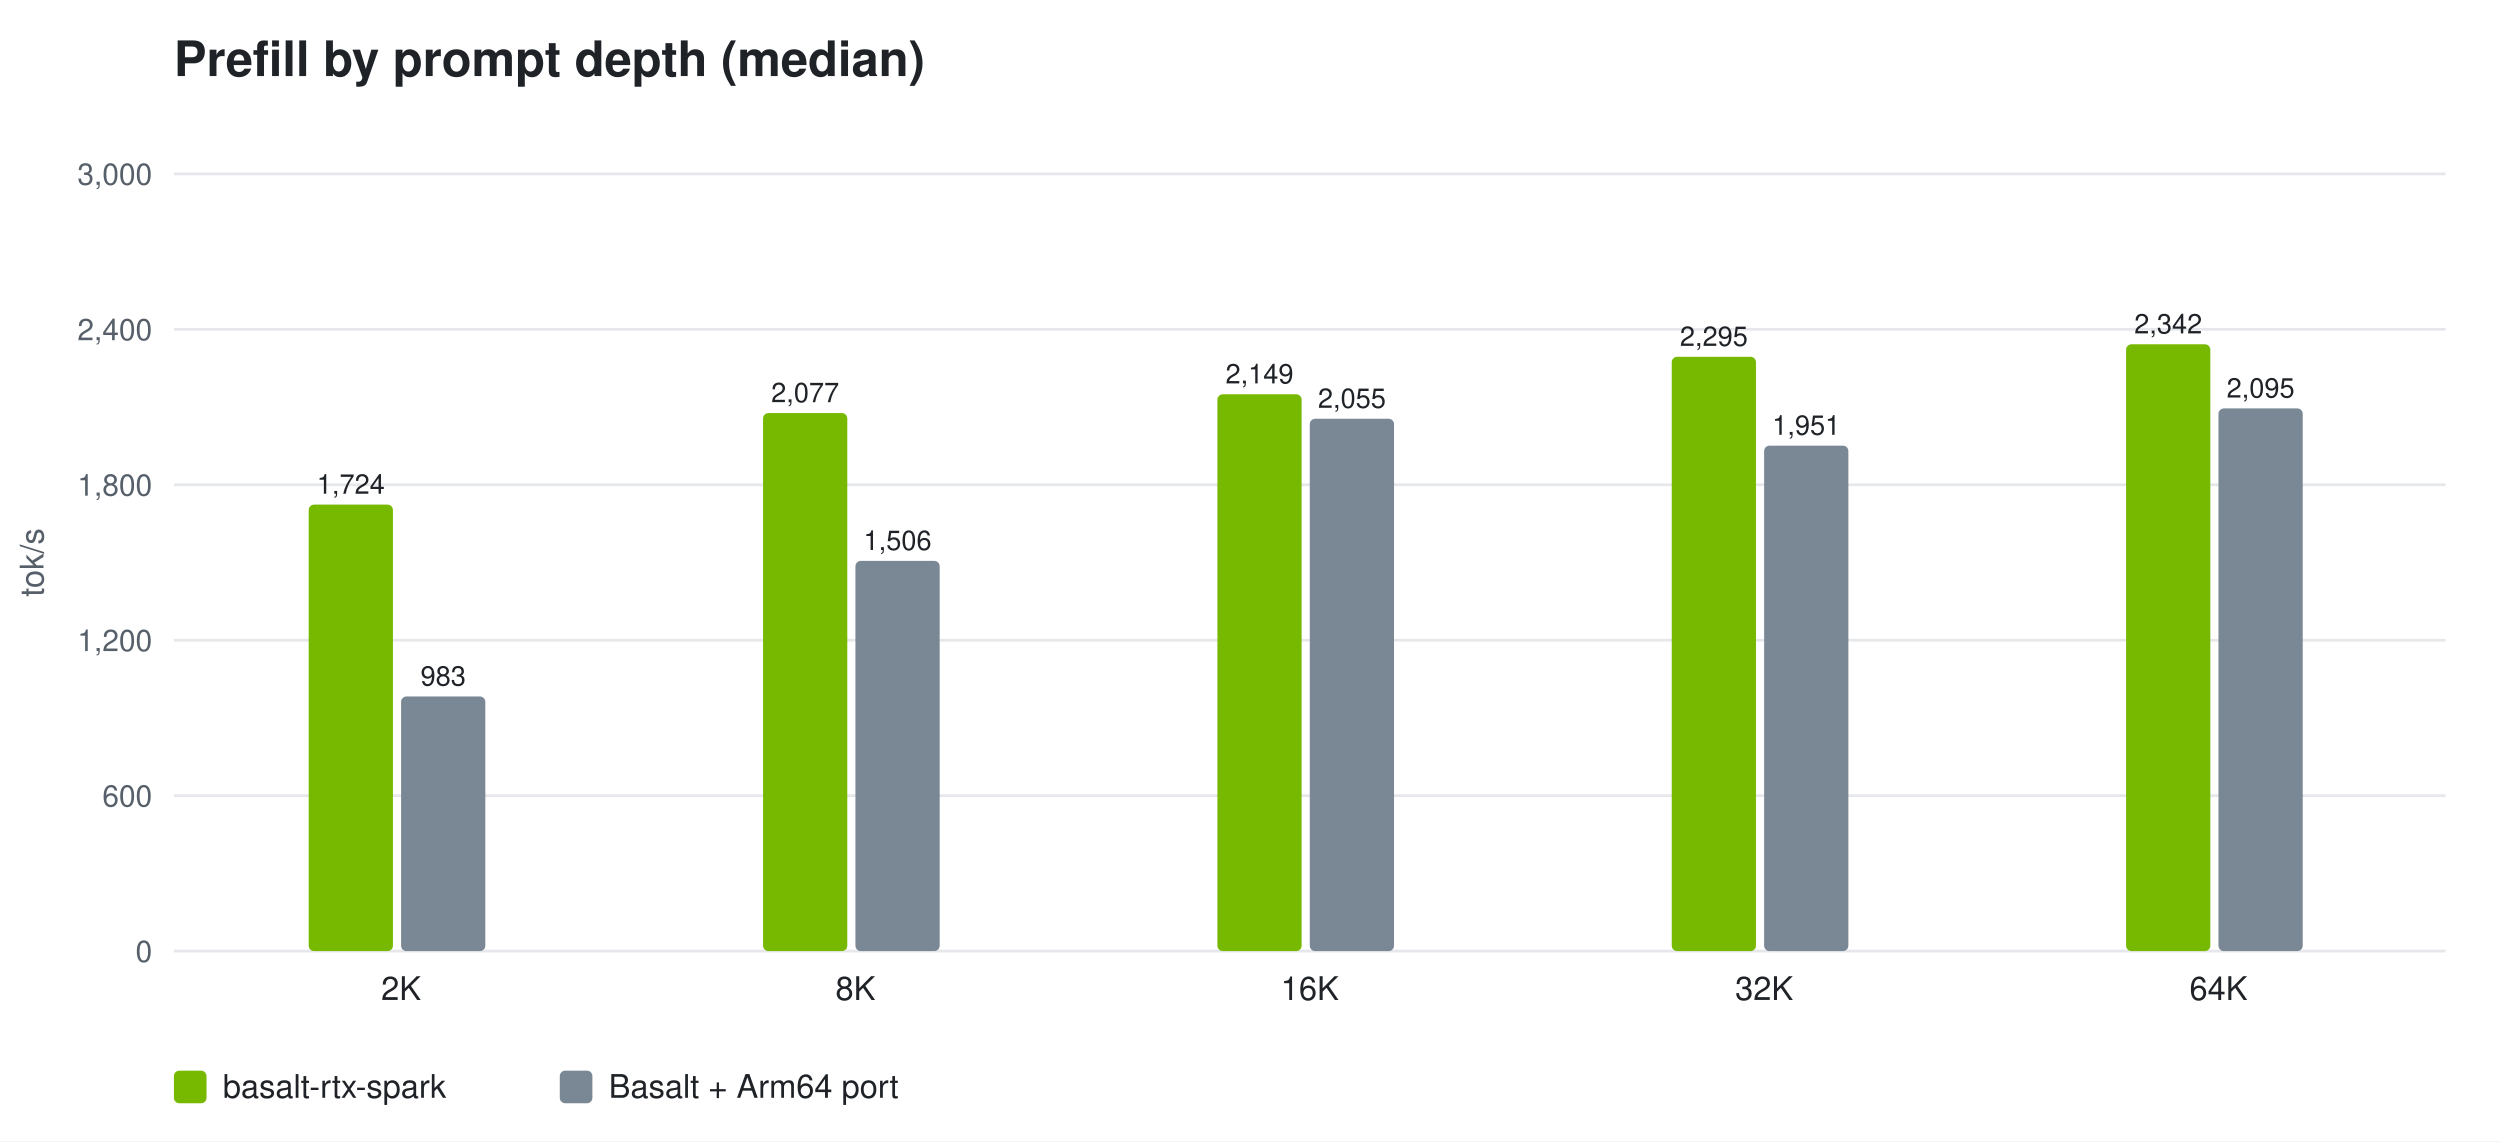
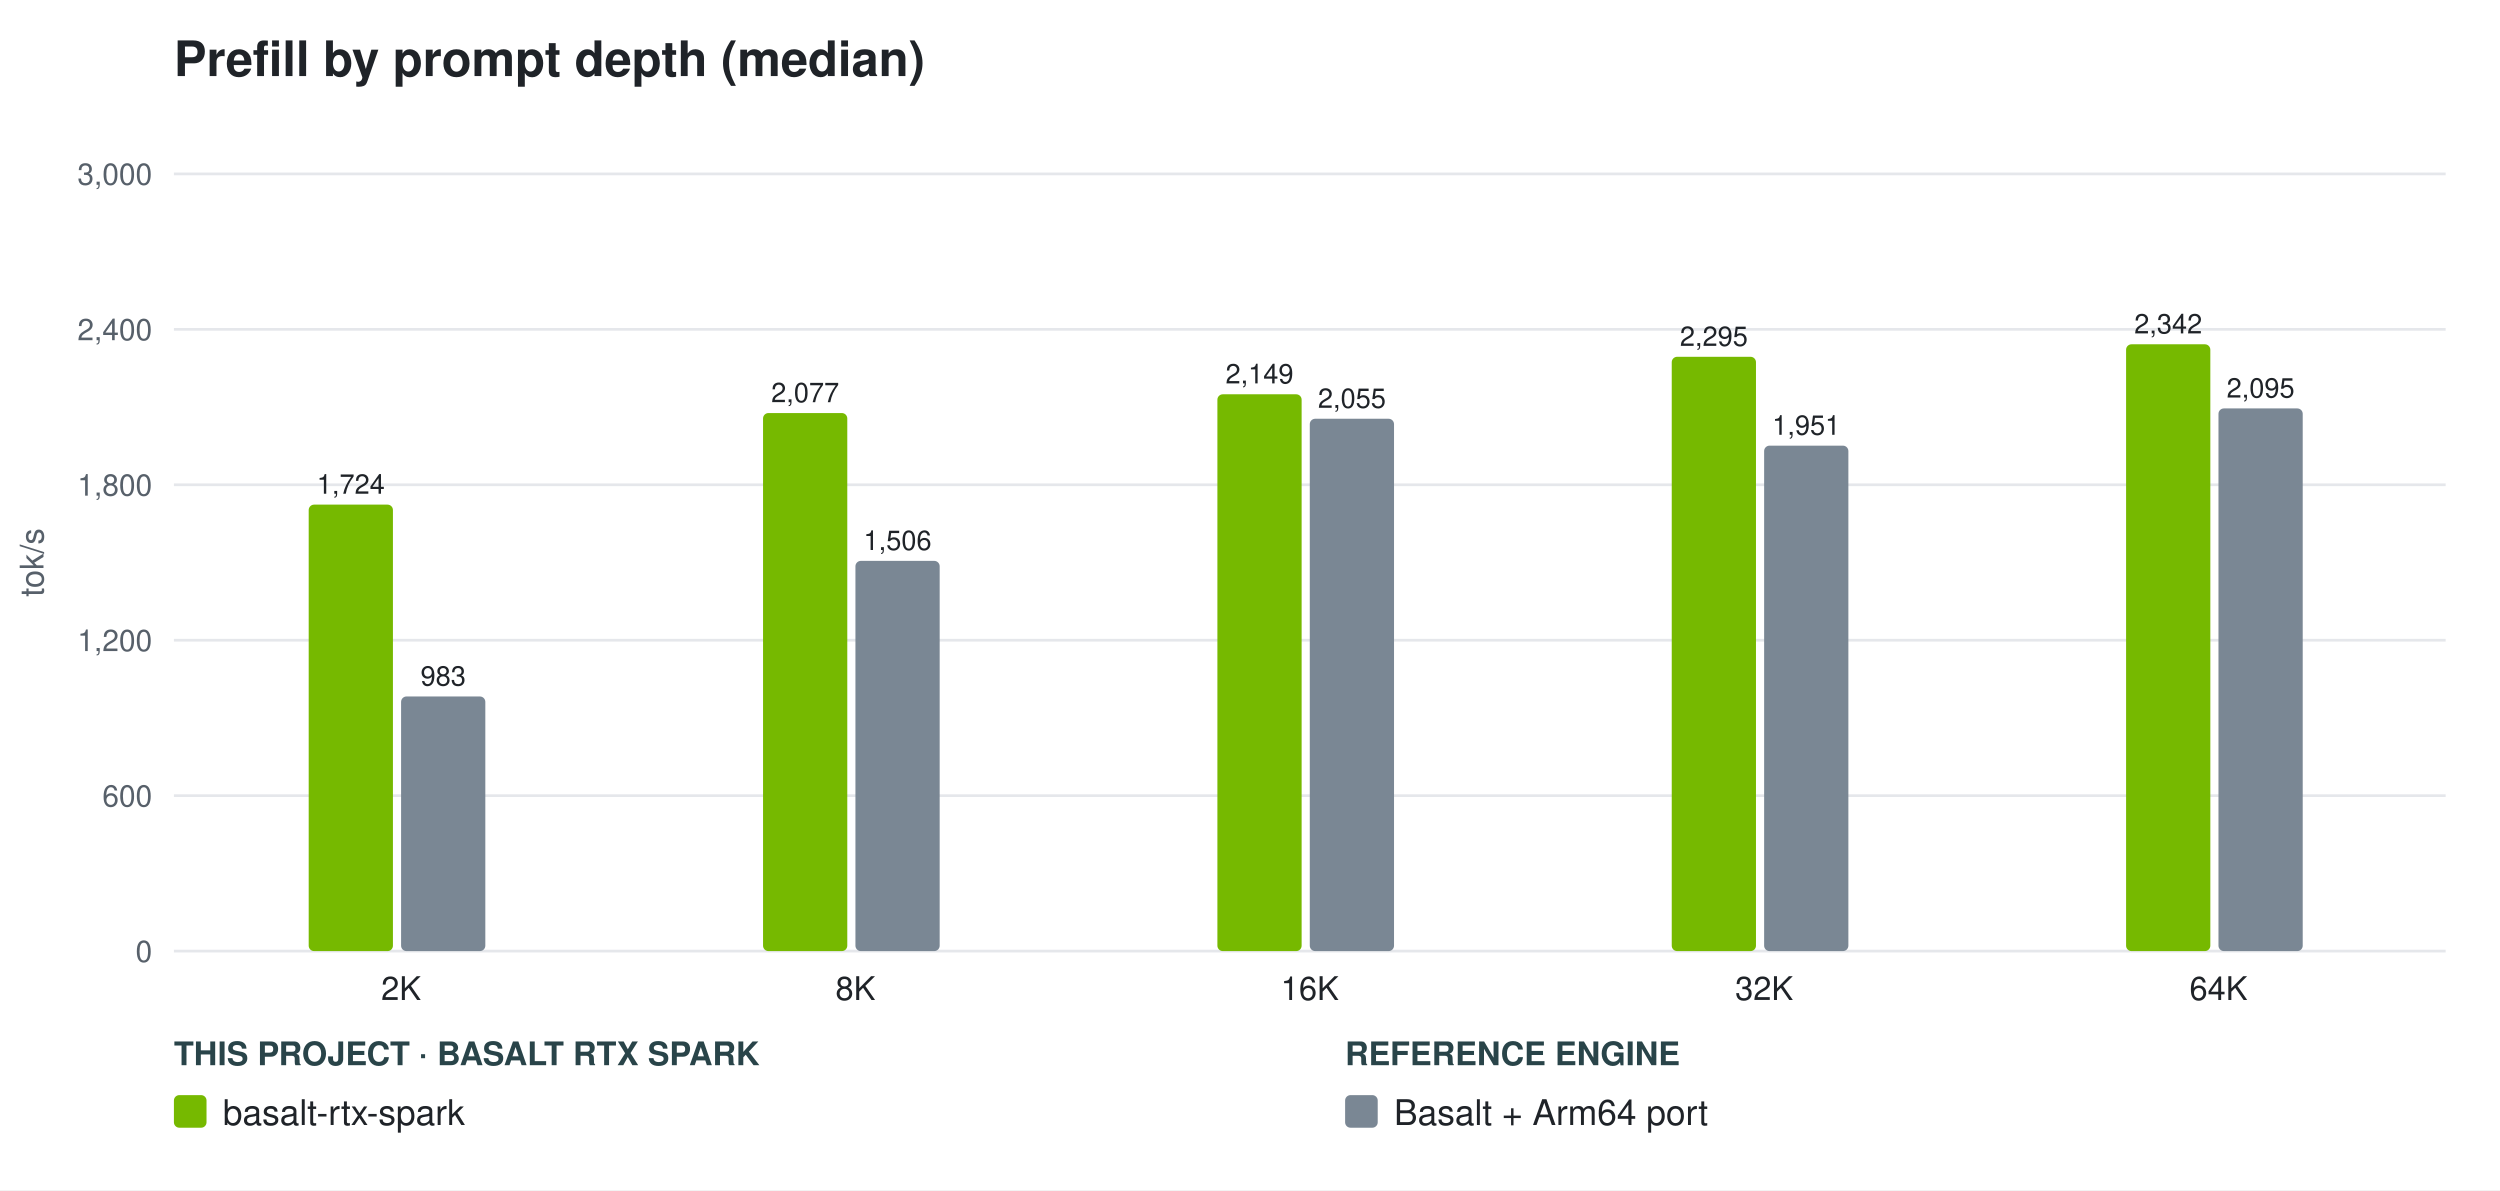
- <svg xmlns="http://www.w3.org/2000/svg" width="920" height="420" viewBox="0 0 920 420" font-family="Segoe UI, Helvetica, Arial, sans-serif">
-   <rect width="920" height="420" fill="#ffffff" />
+ <svg xmlns="http://www.w3.org/2000/svg" width="920" height="438" viewBox="0 0 920 438" font-family="Segoe UI, Helvetica, Arial, sans-serif">
+   <rect width="920" height="438" fill="#ffffff" />
  <text x="64" y="28" font-size="18" font-weight="600" fill="#1f2328">Prefill by prompt depth (median)</text>
  <line x1="64" y1="350.0" x2="900" y2="350.0" stroke="#e5e7eb" />
  <text x="56" y="354.0" font-size="11" text-anchor="end" fill="#57606a">0</text>
  <line x1="64" y1="292.8" x2="900" y2="292.8" stroke="#e5e7eb" />
  <text x="56" y="296.8" font-size="11" text-anchor="end" fill="#57606a">600</text>
  <line x1="64" y1="235.6" x2="900" y2="235.6" stroke="#e5e7eb" />
  <text x="56" y="239.6" font-size="11" text-anchor="end" fill="#57606a">1,200</text>
  <line x1="64" y1="178.4" x2="900" y2="178.4" stroke="#e5e7eb" />
  <text x="56" y="182.4" font-size="11" text-anchor="end" fill="#57606a">1,800</text>
  <line x1="64" y1="121.2" x2="900" y2="121.2" stroke="#e5e7eb" />
  <text x="56" y="125.2" font-size="11" text-anchor="end" fill="#57606a">2,400</text>
  <line x1="64" y1="64.0" x2="900" y2="64.0" stroke="#e5e7eb" />
  <text x="56" y="68.0" font-size="11" text-anchor="end" fill="#57606a">3,000</text>
  <text x="16" y="207" font-size="12" fill="#57606a" transform="rotate(-90 16 207)" text-anchor="middle">tok/s</text>
  <rect x="113.6" y="185.7" width="31.0" height="164.3" rx="2" fill="#76B900" />
  <text x="129.1" y="181.7" font-size="10" text-anchor="middle" fill="#1f2328">1,724</text>
  <rect x="147.6" y="256.3" width="31.0" height="93.7" rx="2" fill="#7A8794" />
  <text x="163.1" y="252.3" font-size="10" text-anchor="middle" fill="#1f2328">983</text>
  <text x="147.6" y="368" font-size="12" text-anchor="middle" fill="#1f2328">2K</text>
  <rect x="280.8" y="152.0" width="31.0" height="198.0" rx="2" fill="#76B900" />
  <text x="296.3" y="148.0" font-size="10" text-anchor="middle" fill="#1f2328">2,077</text>
  <rect x="314.8" y="206.4" width="31.0" height="143.6" rx="2" fill="#7A8794" />
  <text x="330.3" y="202.4" font-size="10" text-anchor="middle" fill="#1f2328">1,506</text>
  <text x="314.8" y="368" font-size="12" text-anchor="middle" fill="#1f2328">8K</text>
  <rect x="448.0" y="145.1" width="31.0" height="204.9" rx="2" fill="#76B900" />
  <text x="463.5" y="141.1" font-size="10" text-anchor="middle" fill="#1f2328">2,149</text>
  <rect x="482.0" y="154.1" width="31.0" height="195.9" rx="2" fill="#7A8794" />
  <text x="497.5" y="150.1" font-size="10" text-anchor="middle" fill="#1f2328">2,055</text>
  <text x="482.0" y="368" font-size="12" text-anchor="middle" fill="#1f2328">16K</text>
  <rect x="615.2" y="131.3" width="31.0" height="218.7" rx="2" fill="#76B900" />
  <text x="630.7" y="127.3" font-size="10" text-anchor="middle" fill="#1f2328">2,295</text>
  <rect x="649.2" y="164.0" width="31.0" height="186.0" rx="2" fill="#7A8794" />
  <text x="664.7" y="160.0" font-size="10" text-anchor="middle" fill="#1f2328">1,951</text>
  <text x="649.2" y="368" font-size="12" text-anchor="middle" fill="#1f2328">32K</text>
  <rect x="782.4" y="126.7" width="31.0" height="223.3" rx="2" fill="#76B900" />
  <text x="797.9" y="122.7" font-size="10" text-anchor="middle" fill="#1f2328">2,342</text>
  <rect x="816.4" y="150.3" width="31.0" height="199.7" rx="2" fill="#7A8794" />
  <text x="831.9" y="146.3" font-size="10" text-anchor="middle" fill="#1f2328">2,095</text>
  <text x="816.4" y="368" font-size="12" text-anchor="middle" fill="#1f2328">64K</text>
-   <rect x="64" y="394" width="12" height="12" rx="2" fill="#76B900" />
-   <text x="82" y="404" font-size="12" fill="#1f2328">basalt-rtx-spark</text>
-   <rect x="206" y="394" width="12" height="12" rx="2" fill="#7A8794" />
-   <text x="224" y="404" font-size="12" fill="#1f2328">Basalt + Arm64 port</text>
+   <text x="64" y="392" font-size="12" font-weight="700" fill="#294449">THIS PROJECT · BASALT RTX SPARK</text>
+   <rect x="64" y="403" width="12" height="12" rx="2" fill="#76B900" />
+   <text x="82" y="414" font-size="13" fill="#1f2328">basalt-rtx-spark</text>
+   <text x="495" y="392" font-size="12" font-weight="700" fill="#294449">REFERENCE ENGINE</text>
+   <rect x="495" y="403" width="12" height="12" rx="2" fill="#7A8794" />
+   <text x="513" y="414" font-size="13" fill="#1f2328">Basalt + Arm64 port</text>
</svg>
